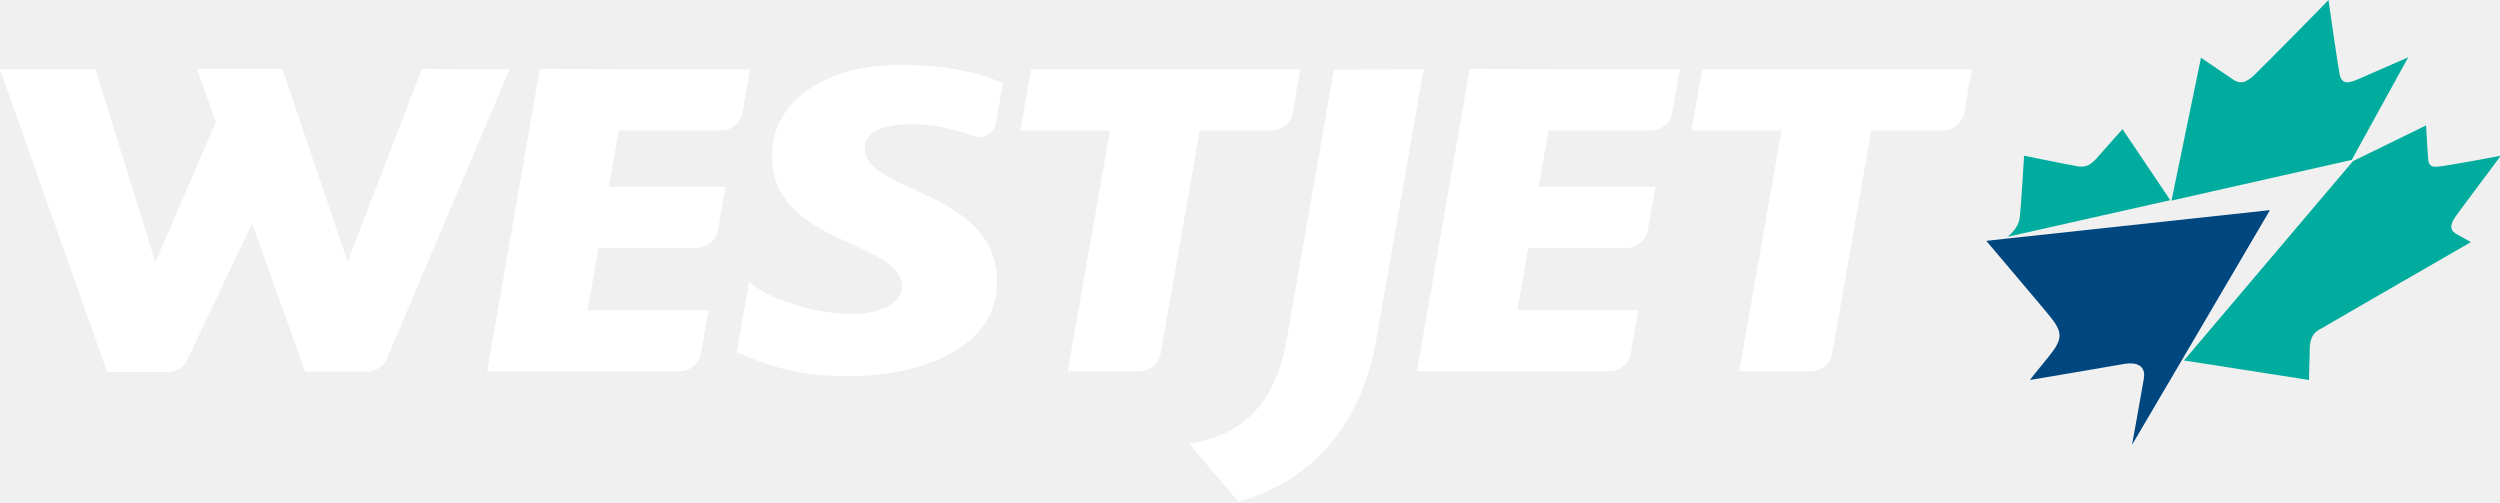
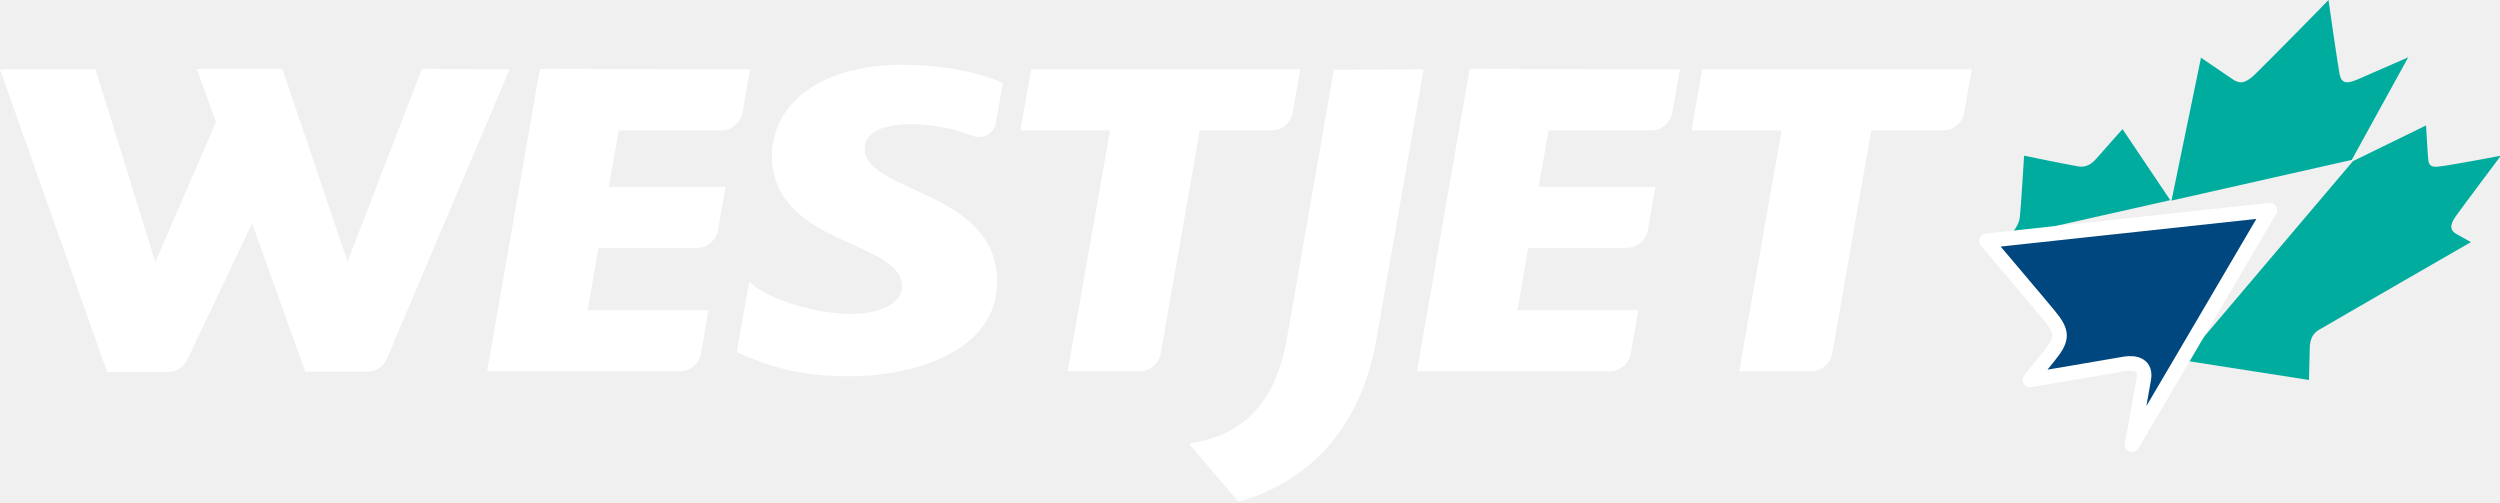
<svg xmlns="http://www.w3.org/2000/svg" version="1.1" width="602" height="121" viewBox="0 0 602 121">
  <defs>
</defs>
  <path transform="translate(0,0)" style="fill: rgb(255,255,255)" stroke-linecap="round" d="M 122.7 16.7 L 93.2 86.3 C 92.4 88.2 90.6 89.5 88.4 89.5 L 73.5 89.5 L 60.7 53.8 L 45.1 86.6 C 44.3 88.4 42.5 89.6 40.4 89.6 L 25.8 89.6 L 0 16.7 L 23 16.7 L 37.4 63.1 L 52 29.4 L 47.4 16.6 L 68 16.6 L 83.7 63 L 101.6 16.6 L 122.7 16.7 L 122.7 16.7 Z" />
  <path transform="translate(0,0)" style="fill: rgb(255,255,255)" stroke-linecap="round" d="M 180.6 16.7 L 178.8 27.1 C 178.4 29.5 176.2 31.4 173.7 31.4 L 149 31.4 L 146.6 45 L 174.7 45 L 172.9 55.4 C 172.5 57.8 170.3 59.7 167.8 59.7 L 144.1 59.7 L 141.5 74.7 L 170.6 74.7 L 168.8 85.1 C 168.4 87.5 166.2 89.4 163.7 89.4 L 117.3 89.4 L 130 16.6 L 180.6 16.7 L 180.6 16.7 Z" />
  <path transform="translate(0,0)" style="fill: rgb(255,255,255)" stroke-linecap="round" d="M 240.1 67.9 C 240.1 85.1 219 90.6 204.7 90.6 C 192.1 90.6 185.2 88.2 177.4 84.8 L 180.4 67.8 C 183.9 71.5 195.4 75.6 205.2 75.6 C 210.7 75.6 217.2 73.6 217.2 69 C 217.2 57.7 185.9 59.2 185.9 37.5 C 185.9 25.1 197.5 15.6 217.2 15.6 C 228.6 15.6 236.7 17.9 241.5 20 L 239.8 29.6 C 239.5 31.6 237.7 33 235.7 33 C 235.2 33 234.7 32.9 234.2 32.7 C 228.5 30.5 223.2 29.9 219 29.9 C 216.3 29.9 208.2 30.4 208.2 35.8 C 208.3 46.5 240.1 45.7 240.1 67.9 Z" />
  <path transform="translate(0,0)" style="fill: rgb(255,255,255)" stroke-linecap="round" d="M 313.1 16.7 L 311.3 27.1 C 310.9 29.5 308.7 31.4 306.2 31.4 L 288.9 31.4 L 279.5 85.1 C 279.1 87.5 276.9 89.4 274.4 89.4 L 257.1 89.4 L 267.3 31.4 L 245.7 31.4 L 248.3 16.7 C 248.3 16.7 313.1 16.7 313.1 16.7 Z" />
  <path transform="translate(0,0)" style="fill: rgb(255,255,255)" stroke-linecap="round" d="M 342.8 16.7 L 331.4 81.9 C 327.3 105.1 313.2 116.7 298.2 120.8 L 286.3 106.8 C 297 105.3 306.7 99.3 309.8 82 L 321.2 16.8 L 342.8 16.7 Z" />
  <path transform="translate(0,0)" style="fill: rgb(255,255,255)" stroke-linecap="round" d="M 404.5 16.7 L 402.7 27.1 C 402.3 29.5 400.1 31.4 397.6 31.4 L 372.9 31.4 L 370.5 45 L 398.6 45 L 396.8 55.4 C 396.4 57.8 394.2 59.7 391.7 59.7 L 368 59.7 L 365.4 74.7 L 394.5 74.7 L 392.7 85.1 C 392.3 87.5 390.1 89.4 387.6 89.4 L 341.2 89.4 L 353.9 16.6 L 404.5 16.7 L 404.5 16.7 Z" />
  <path transform="translate(0,0)" style="fill: rgb(255,255,255)" stroke-linecap="round" d="M 474.8 16.7 L 473 27.1 C 472.6 29.5 470.4 31.4 467.9 31.4 L 450.6 31.4 L 441.2 85.1 C 440.8 87.5 438.6 89.4 436.1 89.4 L 418.8 89.4 L 429 31.4 L 407.3 31.4 L 409.9 16.7 C 409.9 16.7 474.8 16.7 474.8 16.7 Z" />
  <path transform="translate(0,0)" style="fill: rgb(0,172,157)" stroke-linecap="round" d="M 522.6 48.2 L 511.1 31.1 C 511.1 31.1 505.9 36.9 504.8 38.2 C 503.6 39.5 502.5 40.3 500.6 40.1 C 498.2 39.7 487.4 37.5 487.4 37.5 C 487.4 37.5 486.6 50.7 486.4 52 C 486.3 53.3 485.8 55 483.5 57 L 522.6 48.2 Z" />
  <path transform="translate(0,0)" style="fill: rgb(0,172,157)" stroke-linecap="round" d="M 566.3 38.5 L 579.9 13.8 C 579.9 13.8 571 17.7 568 19 C 565.1 20.3 563.9 20.1 563.4 18 C 563 16 560.8 0.9 560.7 0 C 559.9 0.9 545 16 542.9 18 C 540.7 20.1 539.3 20.3 537.5 19 C 535.6 17.7 530 13.9 530 13.9 L 522.9 48.3 L 566.3 38.5 Z" />
  <path transform="translate(0,0)" style="fill: rgb(0,172,157)" stroke-linecap="round" d="M 591.4 52 C 592.3 50.7 602.2 37.5 602.2 37.5 C 602.2 37.5 590.1 39.8 587.3 40.1 C 585.1 40.4 584.8 39.5 584.7 38.2 C 584.6 37.5 584.2 30.2 584.2 30.2 L 566.6 38.8 L 525.9 86.8 L 556 91.5 C 556 91.5 556.1 86.9 556.2 83.5 C 556.4 80.1 558.3 79.5 559.5 78.8 C 560.6 78.1 595 58.3 595 58.3 L 591.6 56.4 C 589.3 55.2 590.5 53.3 591.4 52" />
-   <path transform="translate(0,0)" style="fill: rgb(0,70,127)" stroke-linecap="round" d="M 478.3 58 C 478.3 58 492.8 75.1 493.4 75.9 C 496.8 80 496.8 81.6 493.3 85.9 C 490.5 89.3 488.8 91.5 488.8 91.5 C 488.8 91.5 509 88.1 511.7 87.6 C 514.3 87.2 516.9 87.9 516.2 91.4 C 515.8 93.8 513.4 107.1 513.4 107.1 L 525.4 86.7 L 546.6 50.6 L 482.8 57.5 L 478.3 58 Z" />
+   <path transform="translate(0,0)" style="fill: rgb(0,70,127); stroke: #ffffff; stroke-width: 3.5; stroke-linejoin: round" stroke-linecap="round" d="M 478.3 58 C 478.3 58 492.8 75.1 493.4 75.9 C 496.8 80 496.8 81.6 493.3 85.9 C 490.5 89.3 488.8 91.5 488.8 91.5 C 488.8 91.5 509 88.1 511.7 87.6 C 514.3 87.2 516.9 87.9 516.2 91.4 C 515.8 93.8 513.4 107.1 513.4 107.1 L 525.4 86.7 L 546.6 50.6 L 482.8 57.5 L 478.3 58 Z" />
</svg>
